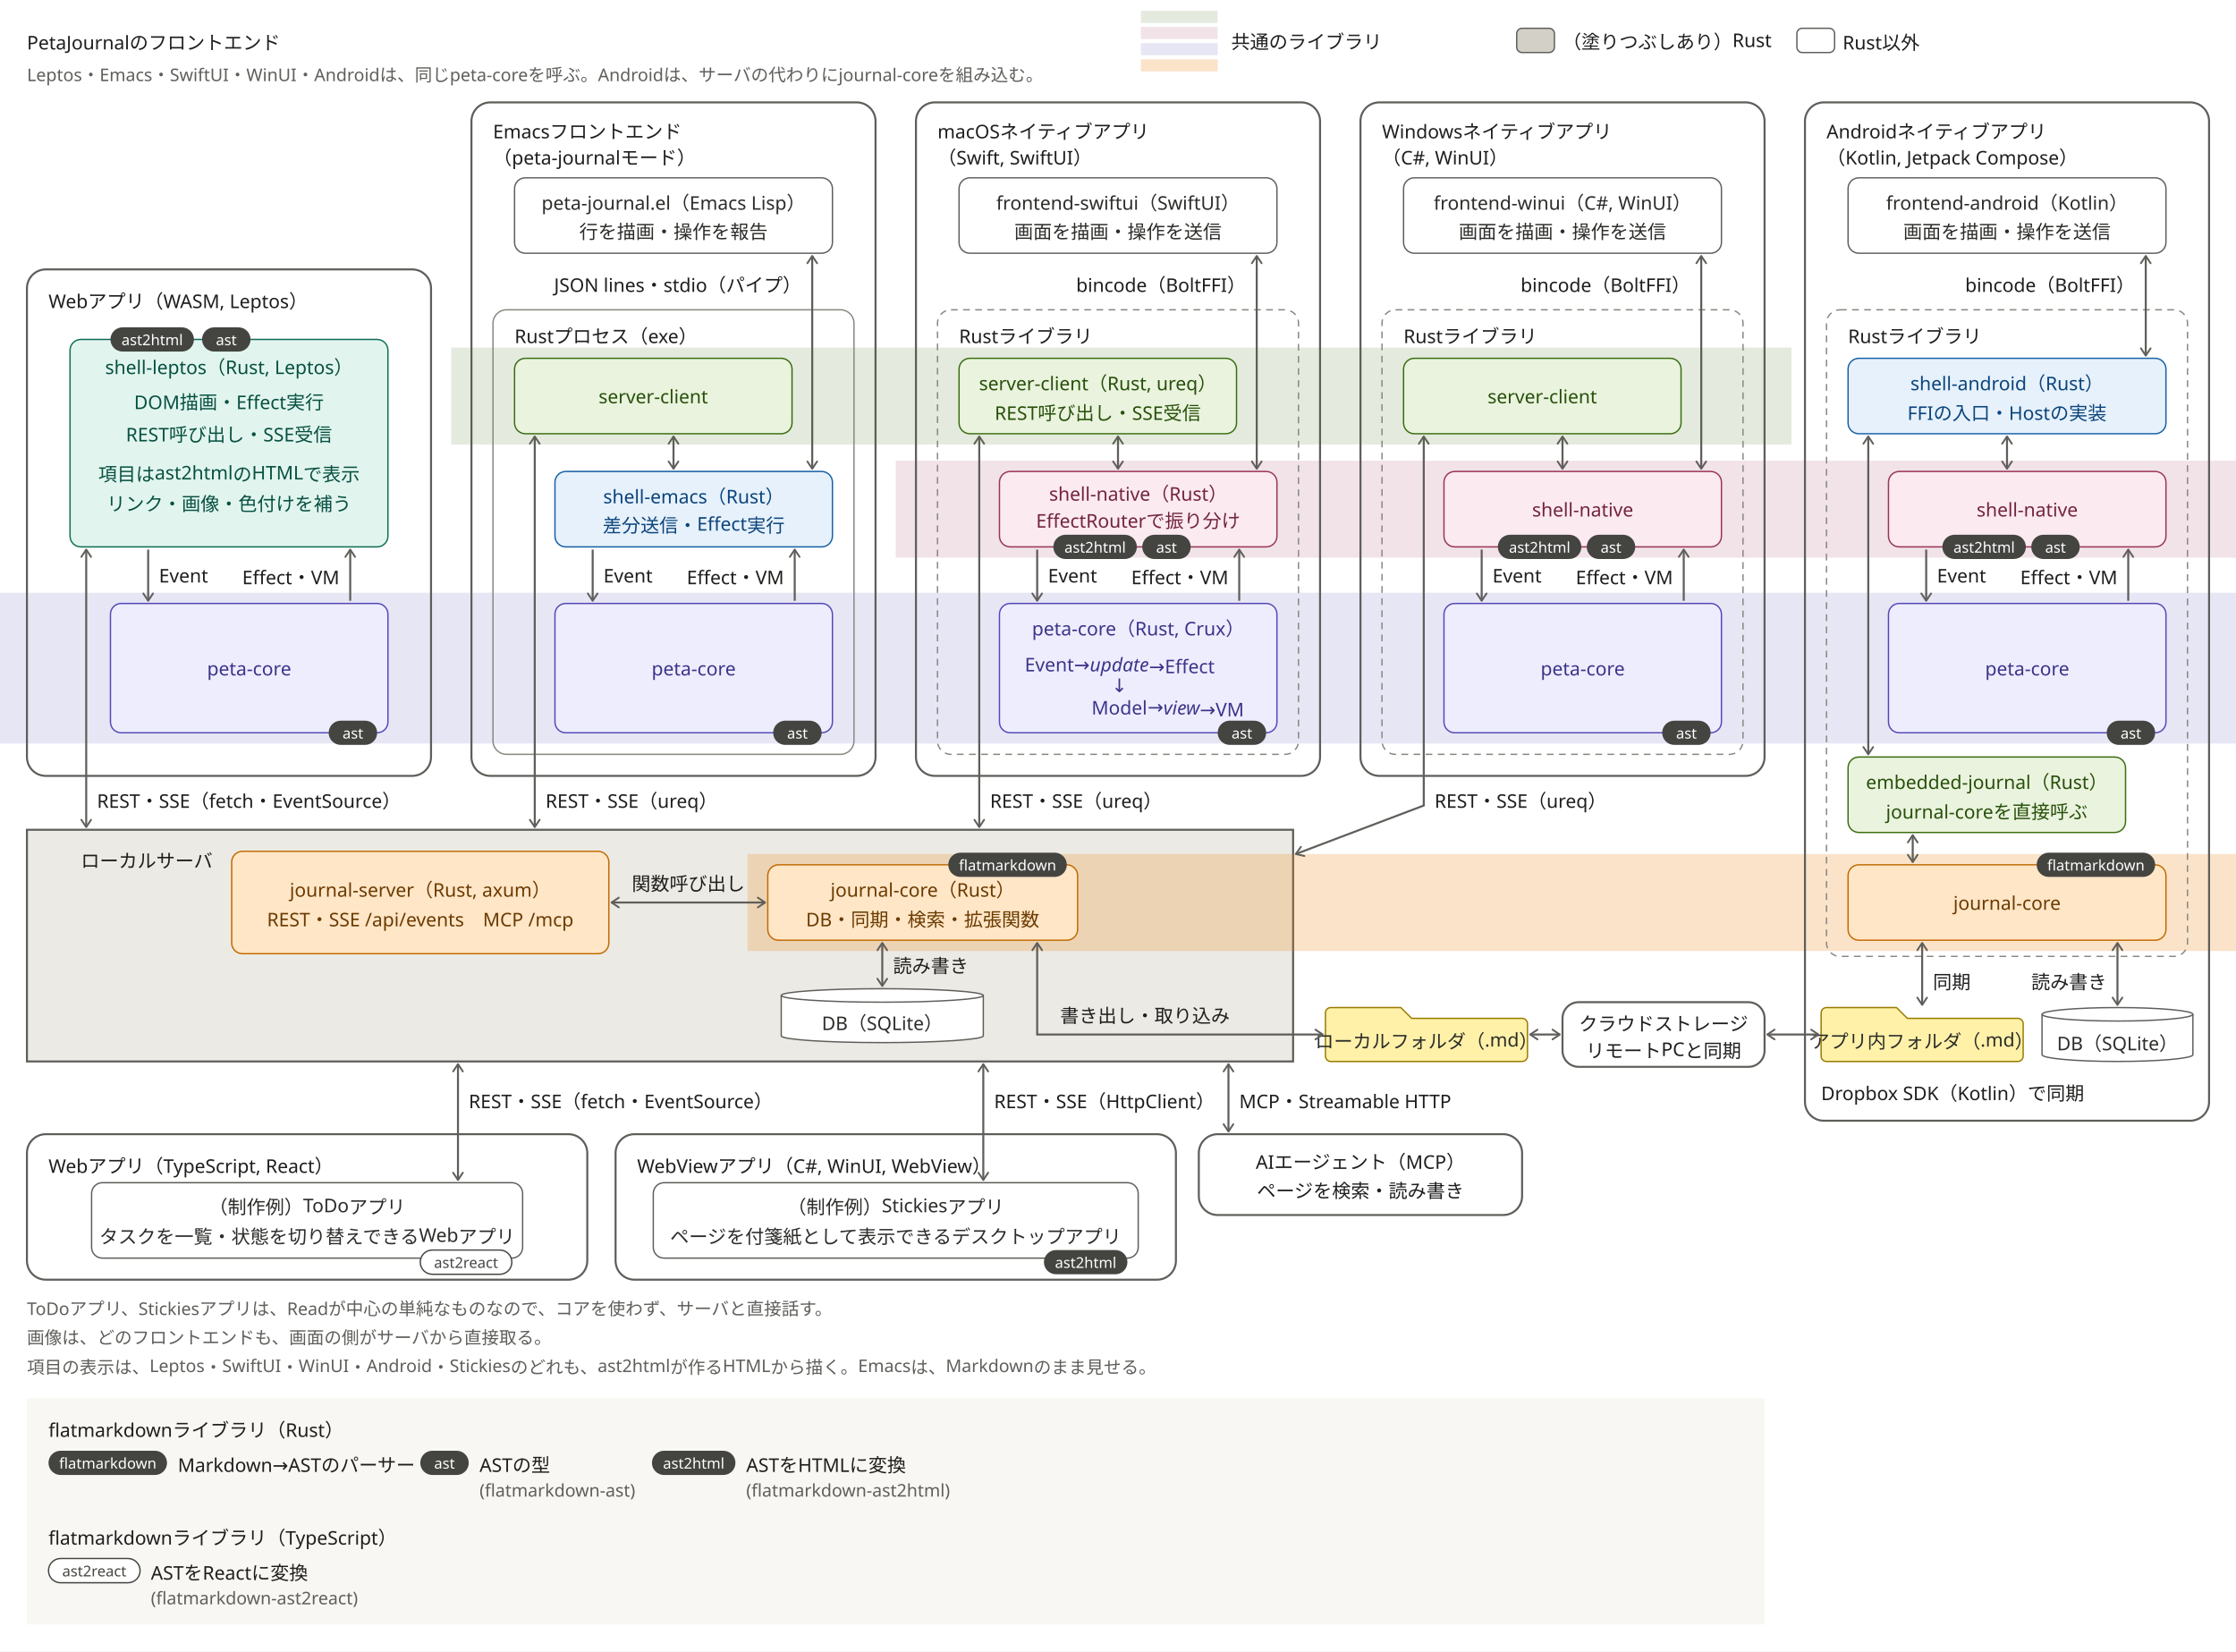
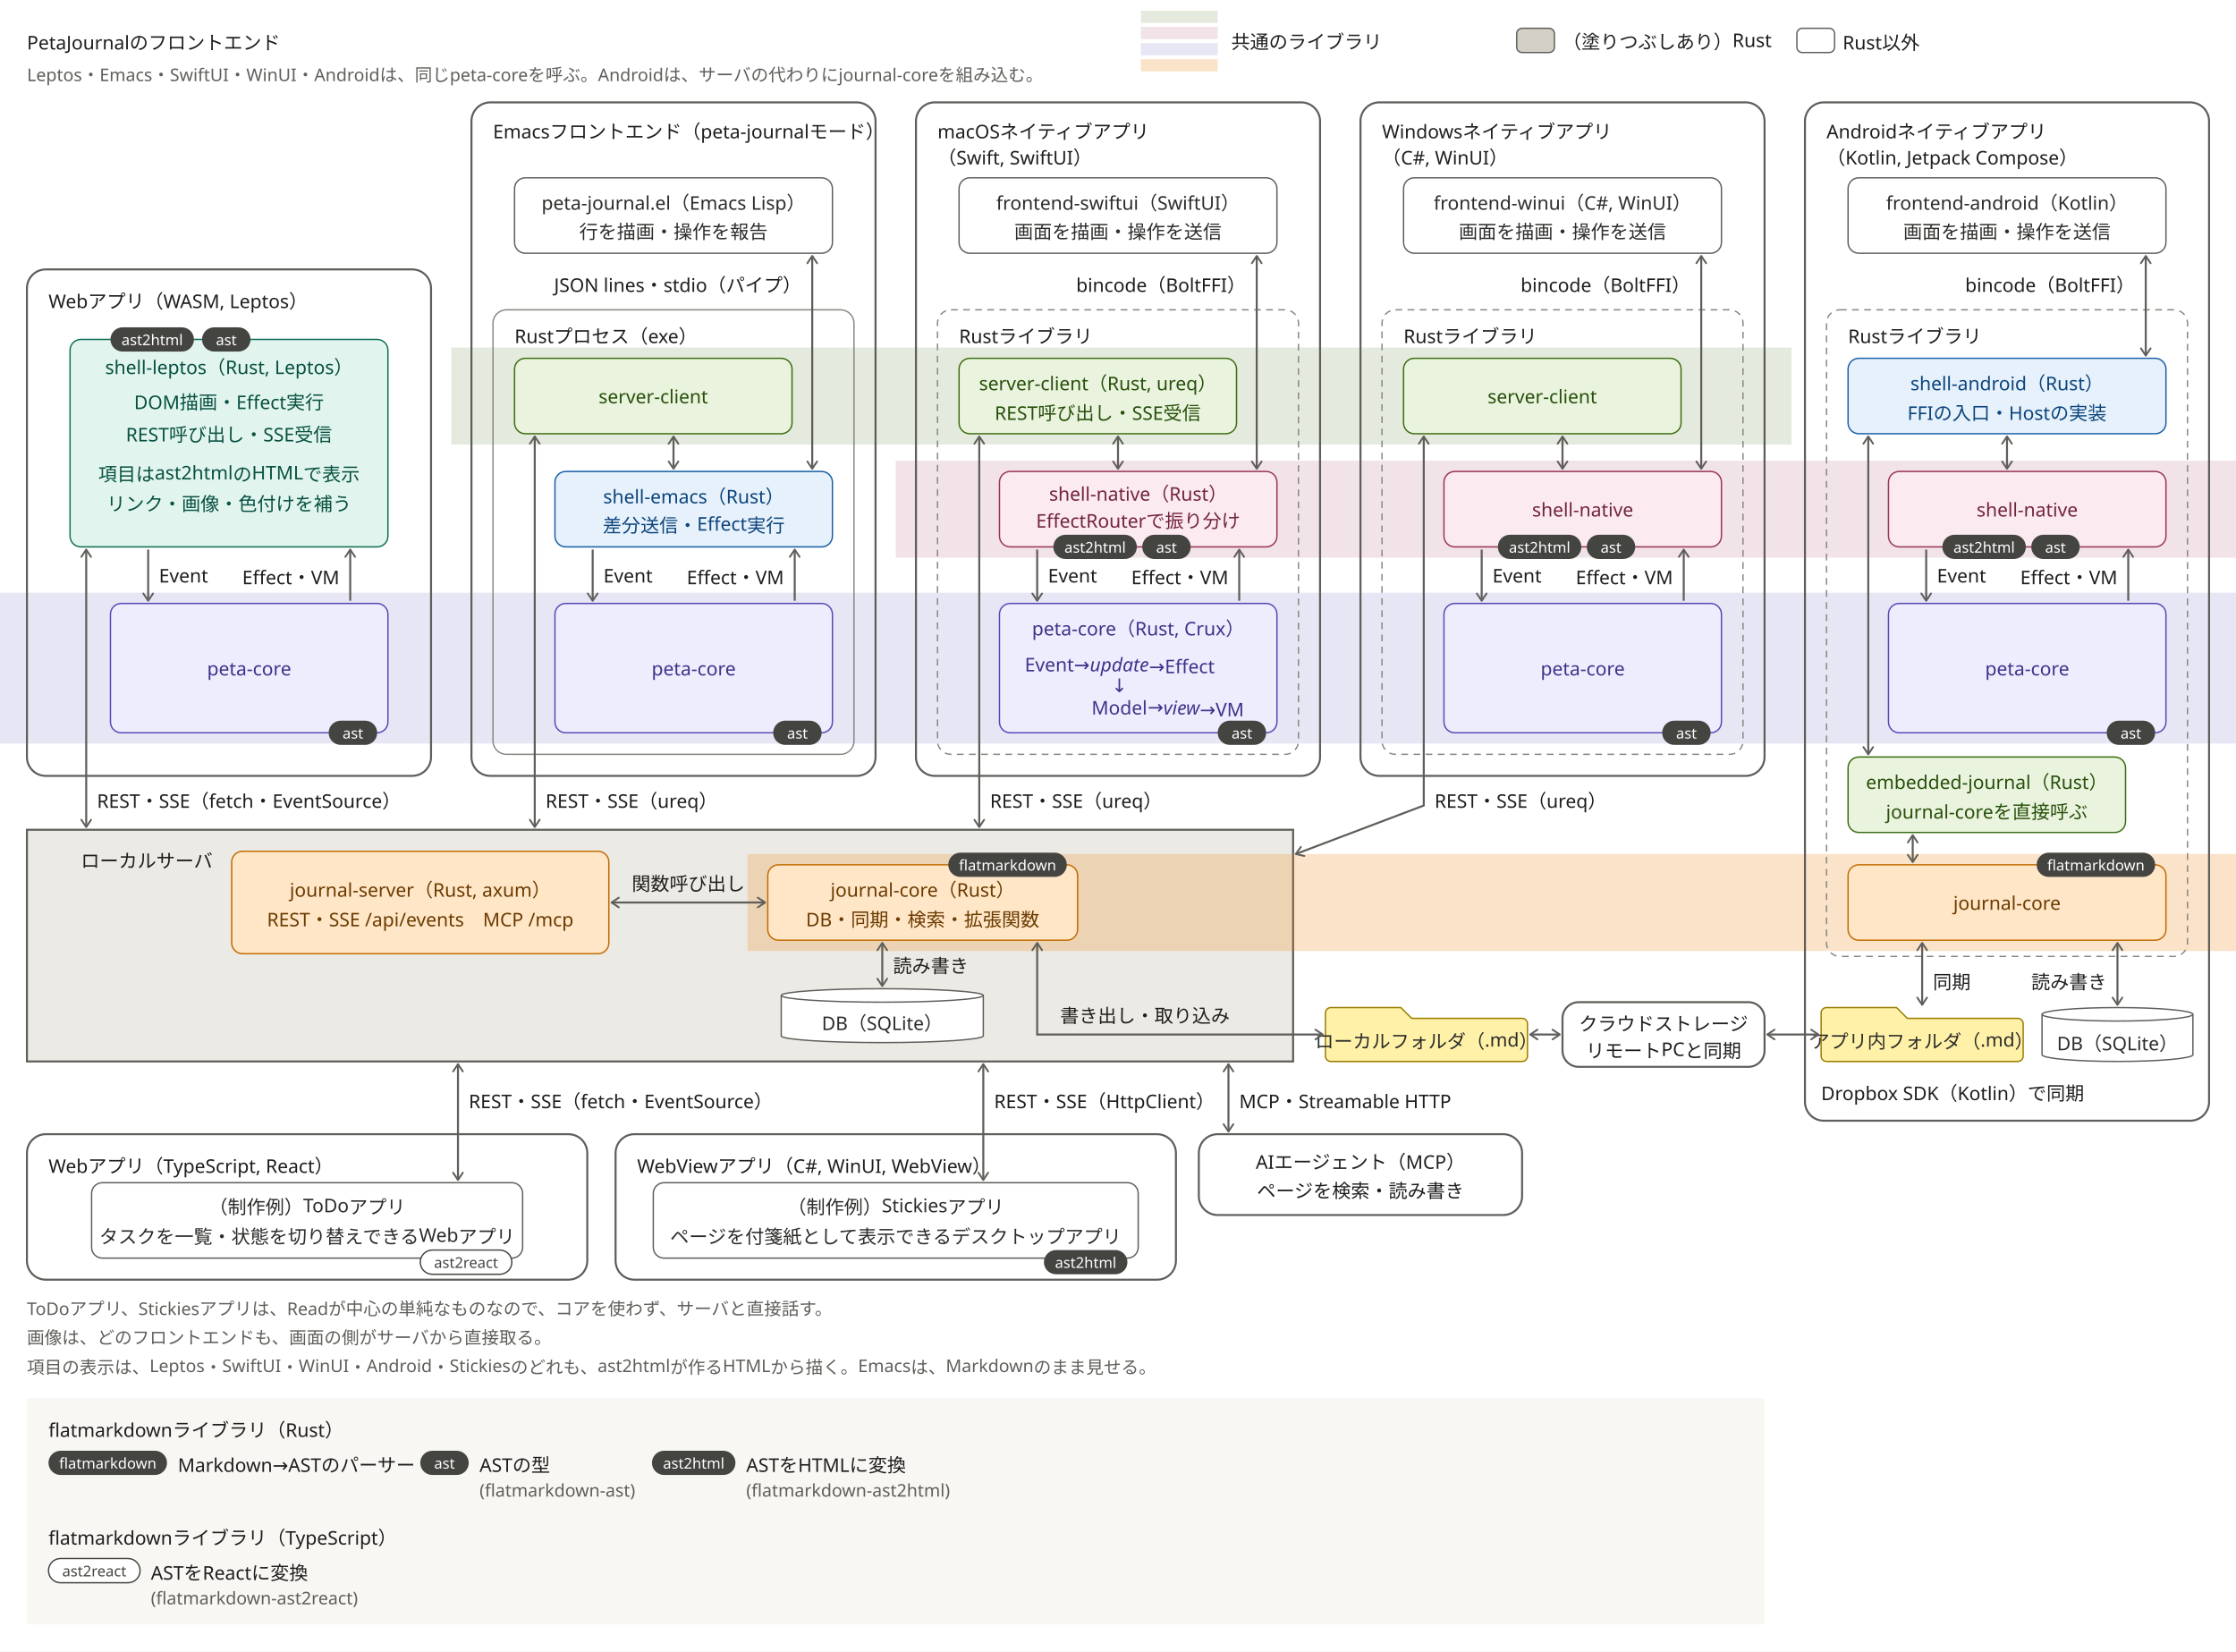
<svg xmlns="http://www.w3.org/2000/svg" width="1660" height="1226" viewBox="0 0 1660 1226" role="img">
  <defs>
    <marker id="arrow" viewBox="0 0 10 10" refX="8" refY="5" markerWidth="6" markerHeight="6" orient="auto-start-reverse">
      <path d="M2 1L8 5L2 9" fill="none" stroke="#5F5E5A" stroke-width="1.5" stroke-linecap="round" stroke-linejoin="round" />
    </marker>
    <style>
text { font-family: "Hiragino Sans", "Yu Gothic UI", "Meiryo", "Noto Sans JP", sans-serif; font-size: 14px; fill: #1F1E1D; }
.th { font-weight: 500; }
.note { font-size: 13px; fill: #5F5E5A; }
.arr { stroke: #5F5E5A; stroke-width: 1.5; fill: none; }
.frame { fill: none; stroke: #5F5E5A; stroke-width: 1.5; }
.inner { fill: none; stroke: #888780; stroke-width: 1; stroke-dasharray: 5 4; }
.teal rect { fill: #E1F5EE; stroke: #0F6E56; stroke-width: 1; }
.teal text { fill: #085041; }
.purple rect { fill: #EEEDFE; stroke: #534AB7; stroke-width: 1; }
.purple text { fill: #3C3489; }
.coral rect { fill: #FFE6C7; stroke: #C26A00; stroke-width: 1; }
.coral text { fill: #6B3A00; }
.gray rect { fill: #F1EFE8; stroke: #5F5E5A; stroke-width: 1; }
.gray text { fill: #2C2C2A; }
.blue rect { fill: #E6F1FB; stroke: #185FA5; stroke-width: 1; }
.blue text { fill: #0C447C; }
.pink rect { fill: #FBEAF0; stroke: #993556; stroke-width: 1; }
.pink text { fill: #72243E; }
.green rect { fill: #EAF3DE; stroke: #3B6D11; stroke-width: 1; }
.green text { fill: #27500A; }
.other rect { fill: #FFFFFF; }
.store path { fill: #FFFFFF; stroke: #5F5E5A; stroke-width: 1; stroke-linejoin: round; }
.store path.folder { fill: #FFF1A8; stroke: #9A7B00; }
.chip rect { fill: #444441; stroke: none; }
.chip text { fill: #FFFFFF; font-size: 11px; font-weight: 500; }
.wip rect { stroke-dasharray: 5 4; }
.badge rect { fill: #FAEEDA; stroke: #BA7517; stroke-width: 1; }
.badge text { fill: #854F0B; font-size: 12px; font-weight: 500; }
</style>
  </defs>
  <rect x="0" y="0" width="1660" height="1226" fill="#FFFFFF" />
  <rect x="0" y="440" width="1660" height="112" fill="#534AB7" fill-opacity="0.14" />
  <rect x="335" y="258" width="995" height="72" fill="#3B6D11" fill-opacity="0.14" />
  <rect x="665" y="342" width="995" height="72" fill="#993556" fill-opacity="0.14" />
  <rect class="frame" x="20" y="616" width="940" height="172" style="fill:#ECEAE4" />
  <rect x="555" y="634" width="1105" height="72" fill="#E8830C" fill-opacity="0.22" />
  <text class="th" x="20" y="30" dominant-baseline="central">PetaJournalのフロントエンド</text>
  <text class="note" x="20" y="54" dominant-baseline="central">Leptos・Emacs・SwiftUI・WinUI・Androidは、同じpeta-coreを呼ぶ。Androidは、サーバの代わりにjournal-coreを組み込む。</text>
  <rect x="847" y="8" width="57" height="9" fill="#3B6D11" fill-opacity="0.14" />
  <rect x="847" y="20" width="57" height="9" fill="#993556" fill-opacity="0.14" />
  <rect x="847" y="32" width="57" height="9" fill="#534AB7" fill-opacity="0.14" />
  <rect x="847" y="44" width="57" height="9" fill="#E8830C" fill-opacity="0.22" />
  <text x="914" y="30" dominant-baseline="central">共通のライブラリ</text>
  <g class="gray">
    <rect x="1126" y="21" width="28" height="18" rx="4" style="fill:#D3D1C7" />
    <text x="1160" y="30" dominant-baseline="central" style="fill:#1F1E1D">（塗りつぶしあり）Rust</text>
  </g>
  <g class="gray other">
    <rect x="1334" y="21" width="28" height="18" rx="4" />
    <text x="1368" y="30" dominant-baseline="central" style="fill:#1F1E1D">Rust以外</text>
  </g>
  <g transform="translate(0,76)">
    <rect class="frame" x="20" y="124" width="300" height="376" rx="14" />
    <text class="th" x="36" y="146" dominant-baseline="central">Webアプリ（WASM, Leptos）</text>
    <rect class="frame" x="350" y="0" width="300" height="500" rx="14" />
-     <text class="th" x="366" y="20" dominant-baseline="central">Emacsフロントエンド</text>
-     <text class="th" x="366" y="40" dominant-baseline="central">（peta-journalモード）</text>
+     <text class="th" x="366" y="20" dominant-baseline="central">Emacsフロントエンド（peta-journalモード）</text>
    <rect class="inner" x="366" y="154" width="268" height="330" rx="10" style="stroke-dasharray:none" />
    <text x="382" y="172" dominant-baseline="central">Rustプロセス（exe）</text>
    <rect class="frame" x="680" y="0" width="300" height="500" rx="14" />
    <text class="th" x="696" y="20" dominant-baseline="central">macOSネイティブアプリ</text>
    <text class="th" x="696" y="40" dominant-baseline="central">（Swift, SwiftUI）</text>
    <rect class="inner" x="696" y="154" width="268" height="330" rx="10" />
    <text x="712" y="172" dominant-baseline="central">Rustライブラリ</text>
    <g class="teal">
      <rect x="52" y="176" width="236" height="154" rx="8" />
      <text class="th" x="170" y="195" text-anchor="middle" dominant-baseline="central">shell-leptos（Rust, Leptos）</text>
      <text x="170" y="221" text-anchor="middle" dominant-baseline="central">DOM描画・Effect実行</text>
      <text x="170" y="245" text-anchor="middle" dominant-baseline="central">REST呼び出し・SSE受信</text>
      <text x="170" y="275" text-anchor="middle" dominant-baseline="central">項目はast2htmlのHTMLで表示</text>
      <text x="170" y="297" text-anchor="middle" dominant-baseline="central">リンク・画像・色付けを補う</text>
    </g>
    <g class="purple">
      <rect x="82" y="372" width="206" height="96" rx="8" />
      <text class="th" x="185" y="420" text-anchor="middle" dominant-baseline="central">peta-core</text>
    </g>
    <g class="gray other">
      <rect x="382" y="56" width="236" height="56" rx="8" />
      <text class="th" x="500" y="73" text-anchor="middle" dominant-baseline="central">peta-journal.el（Emacs Lisp）</text>
      <text x="500" y="95" text-anchor="middle" dominant-baseline="central">行を描画・操作を報告</text>
    </g>
    <g class="green">
      <rect x="382" y="190" width="206" height="56" rx="8" />
      <text class="th" x="485" y="218" text-anchor="middle" dominant-baseline="central">server-client</text>
    </g>
    <g class="blue">
      <rect x="412" y="274" width="206" height="56" rx="8" />
      <text class="th" x="515" y="291" text-anchor="middle" dominant-baseline="central">shell-emacs（Rust）</text>
      <text x="515" y="313" text-anchor="middle" dominant-baseline="central">差分送信・Effect実行</text>
    </g>
    <g class="purple">
      <rect x="412" y="372" width="206" height="96" rx="8" />
      <text class="th" x="515" y="420" text-anchor="middle" dominant-baseline="central">peta-core</text>
    </g>
    <g class="gray other">
      <rect x="712" y="56" width="236" height="56" rx="8" />
      <text class="th" x="830" y="73" text-anchor="middle" dominant-baseline="central">frontend-swiftui（SwiftUI）</text>
      <text x="830" y="95" text-anchor="middle" dominant-baseline="central">画面を描画・操作を送信</text>
    </g>
    <g class="green">
      <rect x="712" y="190" width="206" height="56" rx="8" />
      <text class="th" x="815" y="207" text-anchor="middle" dominant-baseline="central">server-client（Rust, ureq）</text>
      <text x="815" y="229" text-anchor="middle" dominant-baseline="central">REST呼び出し・SSE受信</text>
    </g>
    <g class="pink">
      <rect x="742" y="274" width="206" height="56" rx="8" />
      <text class="th" x="845" y="289" text-anchor="middle" dominant-baseline="central">shell-native（Rust）</text>
      <text x="845" y="309" text-anchor="middle" dominant-baseline="central">EffectRouterで振り分け</text>
    </g>
    <g class="purple">
      <rect x="742" y="372" width="206" height="96" rx="8" />
      <text class="th" x="845" y="389" text-anchor="middle" dominant-baseline="central">peta-core（Rust, Crux）</text>
      <text x="809" y="417" text-anchor="end" dominant-baseline="central">Event→</text>
      <text x="831" y="417" text-anchor="middle" dominant-baseline="central" font-style="italic">update</text>
      <text x="853" y="417" dominant-baseline="central">→Effect</text>
      <text x="831" y="433" text-anchor="middle" dominant-baseline="central">↓</text>
      <text x="831" y="449" text-anchor="middle" dominant-baseline="central">Model</text>
      <text x="852" y="449" dominant-baseline="central">→<tspan font-style="italic">view</tspan>→VM</text>
    </g>
    <line class="arr" x1="110" y1="332" x2="110" y2="370" marker-end="url(#arrow)" />
    <text x="118" y="351" dominant-baseline="central">Event</text>
    <line class="arr" x1="260" y1="370" x2="260" y2="332" marker-end="url(#arrow)" />
    <text x="252" y="351" text-anchor="end" dominant-baseline="central">Effect・VM</text>
    <line class="arr" x1="500" y1="248" x2="500" y2="272" marker-start="url(#arrow)" marker-end="url(#arrow)" />
    <line class="arr" x1="440" y1="332" x2="440" y2="370" marker-end="url(#arrow)" />
    <text x="448" y="351" dominant-baseline="central">Event</text>
    <line class="arr" x1="590" y1="370" x2="590" y2="332" marker-end="url(#arrow)" />
    <text x="582" y="351" text-anchor="end" dominant-baseline="central">Effect・VM</text>
    <line class="arr" x1="830" y1="248" x2="830" y2="272" marker-start="url(#arrow)" marker-end="url(#arrow)" />
    <line class="arr" x1="770" y1="332" x2="770" y2="370" marker-end="url(#arrow)" />
    <text x="778" y="351" dominant-baseline="central">Event</text>
    <line class="arr" x1="920" y1="370" x2="920" y2="332" marker-end="url(#arrow)" />
    <text x="912" y="351" text-anchor="end" dominant-baseline="central">Effect・VM</text>
    <line class="arr" x1="603" y1="114" x2="603" y2="272" marker-start="url(#arrow)" marker-end="url(#arrow)" />
    <text x="595" y="134" text-anchor="end" dominant-baseline="central">JSON lines・stdio（パイプ）</text>
    <line class="arr" x1="933" y1="114" x2="933" y2="272" marker-start="url(#arrow)" marker-end="url(#arrow)" />
    <text x="925" y="134" text-anchor="end" dominant-baseline="central">bincode（BoltFFI）</text>
    <line class="arr" x1="64" y1="332" x2="64" y2="538" marker-start="url(#arrow)" marker-end="url(#arrow)" />
    <text x="72" y="517" dominant-baseline="central">REST・SSE（fetch・EventSource）</text>
    <line class="arr" x1="397" y1="248" x2="397" y2="538" marker-start="url(#arrow)" marker-end="url(#arrow)" />
    <text x="405" y="517" dominant-baseline="central">REST・SSE（ureq）</text>
    <line class="arr" x1="727" y1="248" x2="727" y2="538" marker-start="url(#arrow)" marker-end="url(#arrow)" />
    <text x="735" y="517" dominant-baseline="central">REST・SSE（ureq）</text>
    <rect class="frame" x="1010" y="0" width="300" height="500" rx="14" />
    <text class="th" x="1026" y="20" dominant-baseline="central">Windowsネイティブアプリ</text>
    <text class="th" x="1026" y="40" dominant-baseline="central">（C#, WinUI）</text>
    <rect class="inner" x="1026" y="154" width="268" height="330" rx="10" />
    <text x="1042" y="172" dominant-baseline="central">Rustライブラリ</text>
    <g class="gray other">
      <rect x="1042" y="56" width="236" height="56" rx="8" />
      <text class="th" x="1160" y="73" text-anchor="middle" dominant-baseline="central">frontend-winui（C#, WinUI）</text>
      <text x="1160" y="95" text-anchor="middle" dominant-baseline="central">画面を描画・操作を送信</text>
    </g>
    <g class="green">
      <rect x="1042" y="190" width="206" height="56" rx="8" />
      <text class="th" x="1145" y="218" text-anchor="middle" dominant-baseline="central">server-client</text>
    </g>
    <g class="pink">
      <rect x="1072" y="274" width="206" height="56" rx="8" />
      <text class="th" x="1175" y="302" text-anchor="middle" dominant-baseline="central">shell-native</text>
    </g>
    <g class="purple">
      <rect x="1072" y="372" width="206" height="96" rx="8" />
      <text class="th" x="1175" y="420" text-anchor="middle" dominant-baseline="central">peta-core</text>
    </g>
    <line class="arr" x1="1160" y1="248" x2="1160" y2="272" marker-start="url(#arrow)" marker-end="url(#arrow)" />
    <line class="arr" x1="1100" y1="332" x2="1100" y2="370" marker-end="url(#arrow)" />
    <text x="1108" y="351" dominant-baseline="central">Event</text>
    <line class="arr" x1="1250" y1="370" x2="1250" y2="332" marker-end="url(#arrow)" />
    <text x="1242" y="351" text-anchor="end" dominant-baseline="central">Effect・VM</text>
    <line class="arr" x1="1263" y1="114" x2="1263" y2="272" marker-start="url(#arrow)" marker-end="url(#arrow)" />
    <text x="1255" y="134" text-anchor="end" dominant-baseline="central">bincode（BoltFFI）</text>
    <path class="arr" d="M1057 248V522L962 558" marker-start="url(#arrow)" marker-end="url(#arrow)" />
    <text x="1065" y="517" dominant-baseline="central">REST・SSE（ureq）</text>
    <g class="chip">
      <rect x="1234" y="459" width="36" height="18" rx="9" />
      <text x="1252" y="468" text-anchor="middle" dominant-baseline="central">ast</text>
      <rect x="1112" y="321" width="62" height="18" rx="9" />
      <text x="1143" y="330" text-anchor="middle" dominant-baseline="central">ast2html</text>
      <rect x="1178" y="321" width="36" height="18" rx="9" />
      <text x="1196" y="330" text-anchor="middle" dominant-baseline="central">ast</text>
    </g>
    <rect class="frame" x="1340" y="0" width="300" height="756" rx="14" />
    <text class="th" x="1356" y="20" dominant-baseline="central">Androidネイティブアプリ</text>
    <text class="th" x="1356" y="40" dominant-baseline="central">（Kotlin, Jetpack Compose）</text>
    <rect class="inner" x="1356" y="154" width="268" height="480" rx="10" />
    <text x="1372" y="172" dominant-baseline="central">Rustライブラリ</text>
    <g class="gray other">
      <rect x="1372" y="56" width="236" height="56" rx="8" />
      <text class="th" x="1490" y="73" text-anchor="middle" dominant-baseline="central">frontend-android（Kotlin）</text>
      <text x="1490" y="95" text-anchor="middle" dominant-baseline="central">画面を描画・操作を送信</text>
    </g>
    <g class="green">
      <rect x="1372" y="486" width="206" height="56" rx="8" />
      <text class="th" x="1475" y="503" text-anchor="middle" dominant-baseline="central">embedded-journal（Rust）</text>
      <text x="1475" y="525" text-anchor="middle" dominant-baseline="central">journal-coreを直接呼ぶ</text>
    </g>
    <g class="blue">
      <rect x="1372" y="190" width="236" height="56" rx="8" />
      <text class="th" x="1490" y="207" text-anchor="middle" dominant-baseline="central">shell-android（Rust）</text>
      <text x="1490" y="229" text-anchor="middle" dominant-baseline="central">FFIの入口・Hostの実装</text>
    </g>
    <g class="pink">
      <rect x="1402" y="274" width="206" height="56" rx="8" />
      <text class="th" x="1505" y="302" text-anchor="middle" dominant-baseline="central">shell-native</text>
    </g>
    <g class="purple">
      <rect x="1402" y="372" width="206" height="96" rx="8" />
      <text class="th" x="1505" y="420" text-anchor="middle" dominant-baseline="central">peta-core</text>
    </g>
    <line class="arr" x1="1490" y1="248" x2="1490" y2="272" marker-start="url(#arrow)" marker-end="url(#arrow)" />
    <g class="coral">
      <rect x="1372" y="566" width="236" height="56" rx="8" />
      <text class="th" x="1490" y="594" text-anchor="middle" dominant-baseline="central">journal-core</text>
    </g>
    <line class="arr" x1="1387" y1="248" x2="1387" y2="484" marker-start="url(#arrow)" marker-end="url(#arrow)" />
    <line class="arr" x1="1430" y1="332" x2="1430" y2="370" marker-end="url(#arrow)" />
    <text x="1438" y="351" dominant-baseline="central">Event</text>
    <line class="arr" x1="1580" y1="370" x2="1580" y2="332" marker-end="url(#arrow)" />
    <text x="1572" y="351" text-anchor="end" dominant-baseline="central">Effect・VM</text>
    <line class="arr" x1="1593" y1="114" x2="1593" y2="188" marker-start="url(#arrow)" marker-end="url(#arrow)" />
    <text x="1585" y="134" text-anchor="end" dominant-baseline="central">bincode（BoltFFI）</text>
    <line class="arr" x1="1420" y1="544" x2="1420" y2="564" marker-start="url(#arrow)" marker-end="url(#arrow)" />
    <g class="gray store">
      <path class="folder" d="M1356 672H1408L1416 680H1498a4 4 0 0 1 4 4V708a4 4 0 0 1 -4 4H1356a4 4 0 0 1 -4 -4V676a4 4 0 0 1 4 -4Z" />
      <text class="th" x="1427" y="696" text-anchor="middle" dominant-baseline="central">アプリ内フォルダ（.md）</text>
      <path d="M1516 677a56 5 0 0 1 112 0V707a56 5 0 0 1 -112 0Z" />
      <path d="M1516 677a56 5 0 0 0 112 0" style="fill:none" />
      <text class="th" x="1572" y="697" text-anchor="middle" dominant-baseline="central">DB（SQLite）</text>
    </g>
    <line class="arr" x1="1427" y1="624" x2="1427" y2="670" marker-start="url(#arrow)" marker-end="url(#arrow)" />
    <text x="1435" y="652" dominant-baseline="central">同期</text>
    <line class="arr" x1="1572" y1="624" x2="1572" y2="670" marker-start="url(#arrow)" marker-end="url(#arrow)" />
    <text x="1564" y="652" text-anchor="end" dominant-baseline="central">読み書き</text>
    <line class="arr" x1="1312" y1="692" x2="1350" y2="692" marker-start="url(#arrow)" marker-end="url(#arrow)" />
    <text x="1352" y="734" dominant-baseline="central">Dropbox SDK（Kotlin）で同期</text>
    <g class="chip">
      <rect x="1564" y="459" width="36" height="18" rx="9" />
      <text x="1582" y="468" text-anchor="middle" dominant-baseline="central">ast</text>
      <rect x="1442" y="321" width="62" height="18" rx="9" />
      <text x="1473" y="330" text-anchor="middle" dominant-baseline="central">ast2html</text>
      <rect x="1508" y="321" width="36" height="18" rx="9" />
      <text x="1526" y="330" text-anchor="middle" dominant-baseline="central">ast</text>
      <rect x="1512" y="557" width="88" height="18" rx="9" />
      <text x="1556" y="566" text-anchor="middle" dominant-baseline="central">flatmarkdown</text>
    </g>
    <text class="th" x="60" y="562" dominant-baseline="central">ローカルサーバ</text>
    <g class="coral">
      <rect x="172" y="556" width="280" height="76" rx="8" />
      <text class="th" x="312" y="583" text-anchor="middle" dominant-baseline="central">journal-server（Rust, axum）</text>
      <text x="312" y="605" text-anchor="middle" dominant-baseline="central">REST・SSE /api/events　MCP /mcp</text>
      <rect x="570" y="566" width="230" height="56" rx="8" />
      <text class="th" x="685" y="583" text-anchor="middle" dominant-baseline="central">journal-core（Rust）</text>
      <text x="685" y="605" text-anchor="middle" dominant-baseline="central">DB・同期・検索・拡張関数</text>
    </g>
    <line class="arr" x1="454" y1="594" x2="568" y2="594" marker-start="url(#arrow)" marker-end="url(#arrow)" />
    <text x="511" y="579" text-anchor="middle" dominant-baseline="central">関数呼び出し</text>
    <g class="gray store">
      <path class="folder" d="M988 672H1040L1048 680H1130a4 4 0 0 1 4 4V708a4 4 0 0 1 -4 4H988a4 4 0 0 1 -4 -4V676a4 4 0 0 1 4 -4Z" />
      <text class="th" x="1059" y="696" text-anchor="middle" dominant-baseline="central">ローカルフォルダ（.md）</text>
      <path d="M580 663a75 5 0 0 1 150 0V693a75 5 0 0 1 -150 0Z" />
      <path d="M580 663a75 5 0 0 0 150 0" style="fill:none" />
      <text class="th" x="655" y="682" text-anchor="middle" dominant-baseline="central">DB（SQLite）</text>
    </g>
    <path class="arr" d="M770 624V692H982" marker-start="url(#arrow)" marker-end="url(#arrow)" />
    <text x="850" y="677" text-anchor="middle" dominant-baseline="central">書き出し・取り込み</text>
    <line class="arr" x1="655" y1="624" x2="655" y2="656" marker-start="url(#arrow)" marker-end="url(#arrow)" />
    <text x="663" y="640" dominant-baseline="central">読み書き</text>
    <rect class="frame" x="1160" y="668" width="150" height="48" rx="12" />
    <text class="th" x="1235" y="683" text-anchor="middle" dominant-baseline="central">クラウドストレージ</text>
    <text x="1235" y="703" text-anchor="middle" dominant-baseline="central">リモートPCと同期</text>
    <line class="arr" x1="1136" y1="692" x2="1158" y2="692" marker-start="url(#arrow)" marker-end="url(#arrow)" />
    <g class="chip">
      <rect x="82" y="167" width="62" height="18" rx="9" />
      <text x="113" y="176" text-anchor="middle" dominant-baseline="central">ast2html</text>
      <rect x="150" y="167" width="36" height="18" rx="9" />
      <text x="168" y="176" text-anchor="middle" dominant-baseline="central">ast</text>
      <rect x="244" y="459" width="36" height="18" rx="9" />
      <text x="262" y="468" text-anchor="middle" dominant-baseline="central">ast</text>
      <rect x="904" y="459" width="36" height="18" rx="9" />
      <text x="922" y="468" text-anchor="middle" dominant-baseline="central">ast</text>
      <rect x="782" y="321" width="62" height="18" rx="9" />
      <text x="813" y="330" text-anchor="middle" dominant-baseline="central">ast2html</text>
      <rect x="848" y="321" width="36" height="18" rx="9" />
      <text x="866" y="330" text-anchor="middle" dominant-baseline="central">ast</text>
      <rect x="574" y="459" width="36" height="18" rx="9" />
      <text x="592" y="468" text-anchor="middle" dominant-baseline="central">ast</text>
      <rect x="704" y="557" width="88" height="18" rx="9" />
      <text x="748" y="566" text-anchor="middle" dominant-baseline="central">flatmarkdown</text>
    </g>
    <g transform="translate(0,76)">
      <rect class="frame" x="20" y="690" width="416" height="108" rx="14" />
      <text class="th" x="36" y="712" dominant-baseline="central">Webアプリ（TypeScript, React）</text>
      <g class="gray other">
        <rect x="68" y="726" width="320" height="56" rx="8" />
        <text class="th" x="228" y="743" text-anchor="middle" dominant-baseline="central">（制作例）ToDoアプリ</text>
        <text x="228" y="765" text-anchor="middle" dominant-baseline="central">タスクを一覧・状態を切り替えできるWebアプリ</text>
      </g>
      <line class="arr" x1="340" y1="638" x2="340" y2="724" marker-start="url(#arrow)" marker-end="url(#arrow)" />
      <text x="348" y="664" dominant-baseline="central">REST・SSE（fetch・EventSource）</text>
      <rect class="frame" x="457" y="690" width="416" height="108" rx="14" />
      <text class="th" x="473" y="712" dominant-baseline="central">WebViewアプリ（C#, WinUI, WebView）</text>
      <g class="gray other">
        <rect x="485" y="726" width="360" height="56" rx="8" />
        <text class="th" x="665" y="743" text-anchor="middle" dominant-baseline="central">（制作例）Stickiesアプリ</text>
        <text x="665" y="765" text-anchor="middle" dominant-baseline="central">ページを付箋紙として表示できるデスクトップアプリ</text>
      </g>
      <line class="arr" x1="730" y1="638" x2="730" y2="724" marker-start="url(#arrow)" marker-end="url(#arrow)" />
      <text x="738" y="664" dominant-baseline="central">REST・SSE（HttpClient）</text>
      <rect class="frame" x="890" y="690" width="240" height="60" rx="14" />
      <text class="th" x="1010" y="709" text-anchor="middle" dominant-baseline="central">AIエージェント（MCP）</text>
      <text x="1010" y="731" text-anchor="middle" dominant-baseline="central">ページを検索・読み書き</text>
      <line class="arr" x1="912" y1="638" x2="912" y2="688" marker-start="url(#arrow)" marker-end="url(#arrow)" />
      <text x="920" y="664" dominant-baseline="central">MCP・Streamable HTTP</text>
      <g class="chip">
        <rect x="312" y="776" width="68" height="18" rx="9" style="fill:#FFFFFF;stroke:#444441;stroke-width:1" />
        <text x="346" y="785" text-anchor="middle" dominant-baseline="central" style="fill:#444441">ast2react</text>
        <rect x="775" y="776" width="62" height="18" rx="9" />
        <text x="806" y="785" text-anchor="middle" dominant-baseline="central">ast2html</text>
      </g>
      <text class="note" x="20" y="818" dominant-baseline="central">ToDoアプリ、Stickiesアプリは、Readが中心の単純なものなので、コアを使わず、サーバと直接話す。</text>
      <text class="note" x="20" y="840" dominant-baseline="central">画像は、どのフロントエンドも、画面の側がサーバから直接取る。</text>
      <text class="note" x="20" y="862" dominant-baseline="central">項目の表示は、Leptos・SwiftUI・WinUI・Android・Stickiesのどれも、ast2htmlが作るHTMLから描く。Emacsは、Markdownのまま見せる。</text>
      <g transform="translate(0,266)">
        <rect x="20" y="620" width="1290" height="168" fill="#F8F7F3" />
        <text class="th" x="36" y="642" dominant-baseline="central">flatmarkdownライブラリ（Rust）</text>
        <g class="chip">
          <rect x="36" y="659" width="88" height="18" rx="9" />
          <text x="80" y="668" text-anchor="middle" dominant-baseline="central">flatmarkdown</text>
          <rect x="312" y="659" width="36" height="18" rx="9" />
          <text x="330" y="668" text-anchor="middle" dominant-baseline="central">ast</text>
          <rect x="484" y="659" width="62" height="18" rx="9" />
          <text x="515" y="668" text-anchor="middle" dominant-baseline="central">ast2html</text>
        </g>
        <text x="132" y="668" dominant-baseline="central">Markdown→ASTのパーサー</text>
        <text x="356" y="668" dominant-baseline="central">ASTの型</text>
        <text class="note" x="356" y="688" dominant-baseline="central">(flatmarkdown-ast)</text>
        <text x="554" y="668" dominant-baseline="central">ASTをHTMLに変換</text>
        <text class="note" x="554" y="688" dominant-baseline="central">(flatmarkdown-ast2html)</text>
        <g class="chip">
          <rect x="36" y="739" width="68" height="18" rx="9" style="fill:#FFFFFF;stroke:#444441;stroke-width:1" />
          <text x="70" y="748" text-anchor="middle" dominant-baseline="central" style="fill:#444441">ast2react</text>
        </g>
        <text class="th" x="36" y="722" dominant-baseline="central">flatmarkdownライブラリ（TypeScript）</text>
        <text x="112" y="748" dominant-baseline="central">ASTをReactに変換</text>
        <text class="note" x="112" y="768" dominant-baseline="central">(flatmarkdown-ast2react)</text>
      </g>
    </g>
  </g>
</svg>
